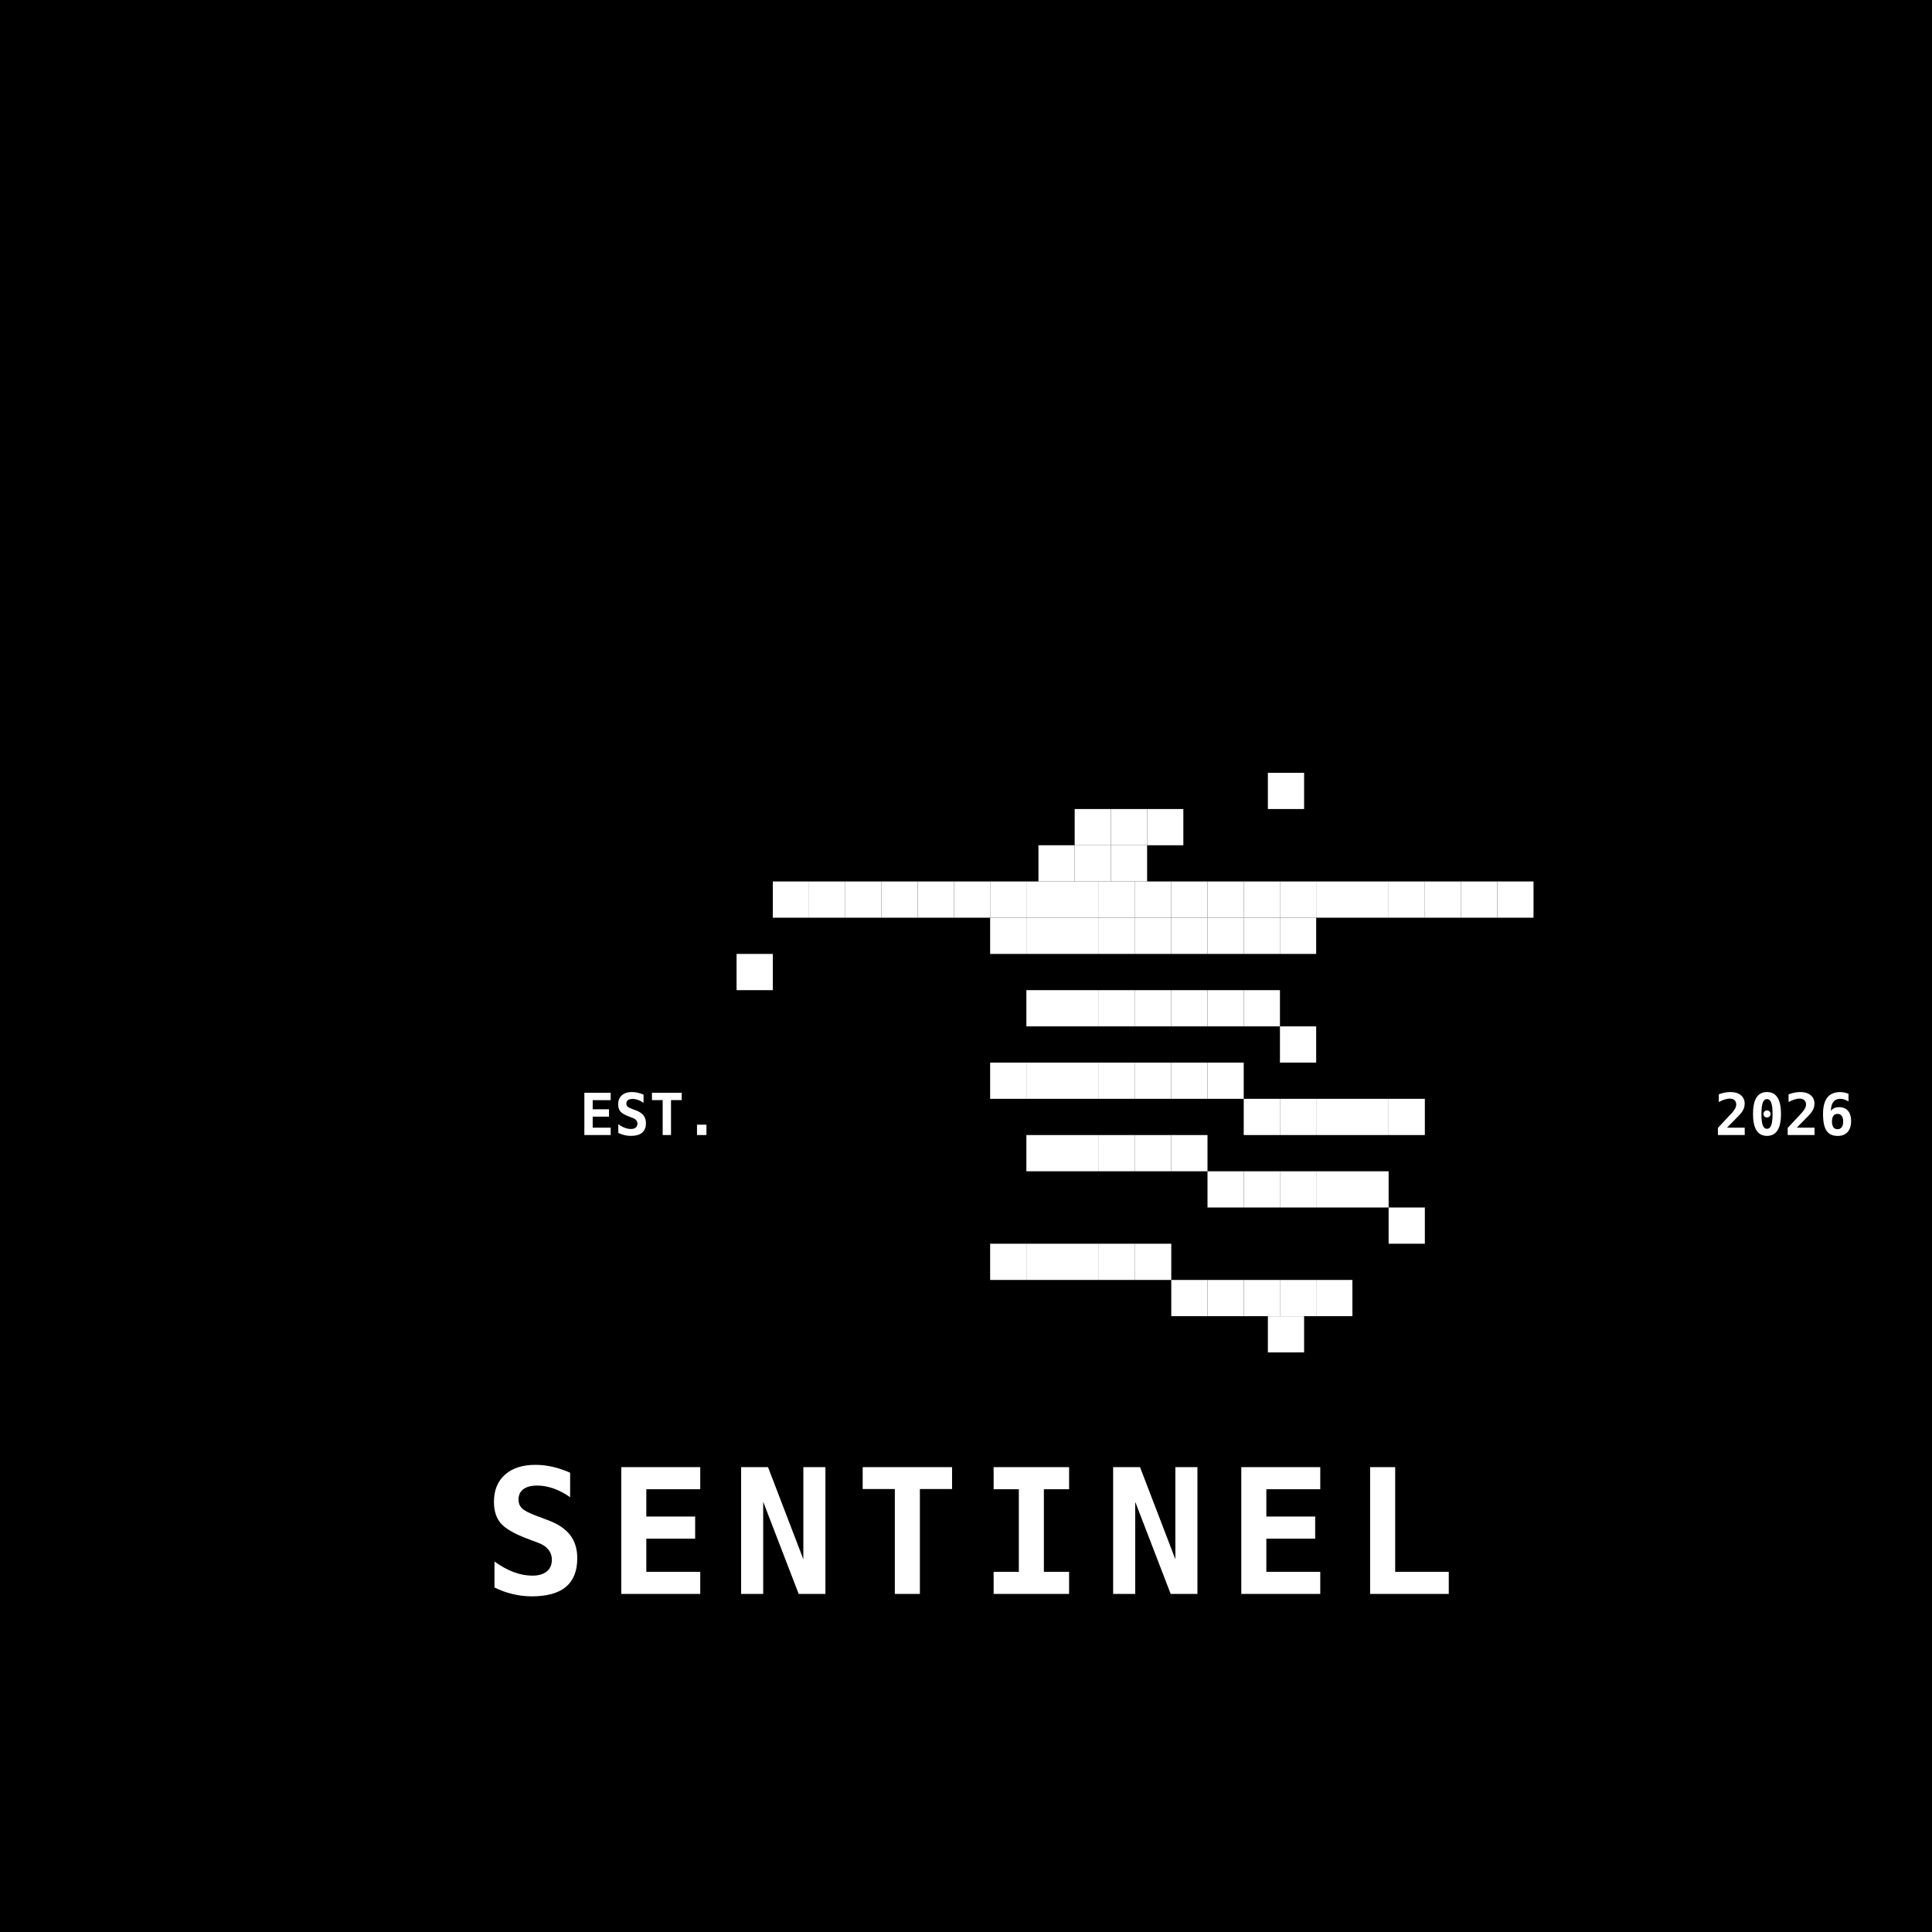
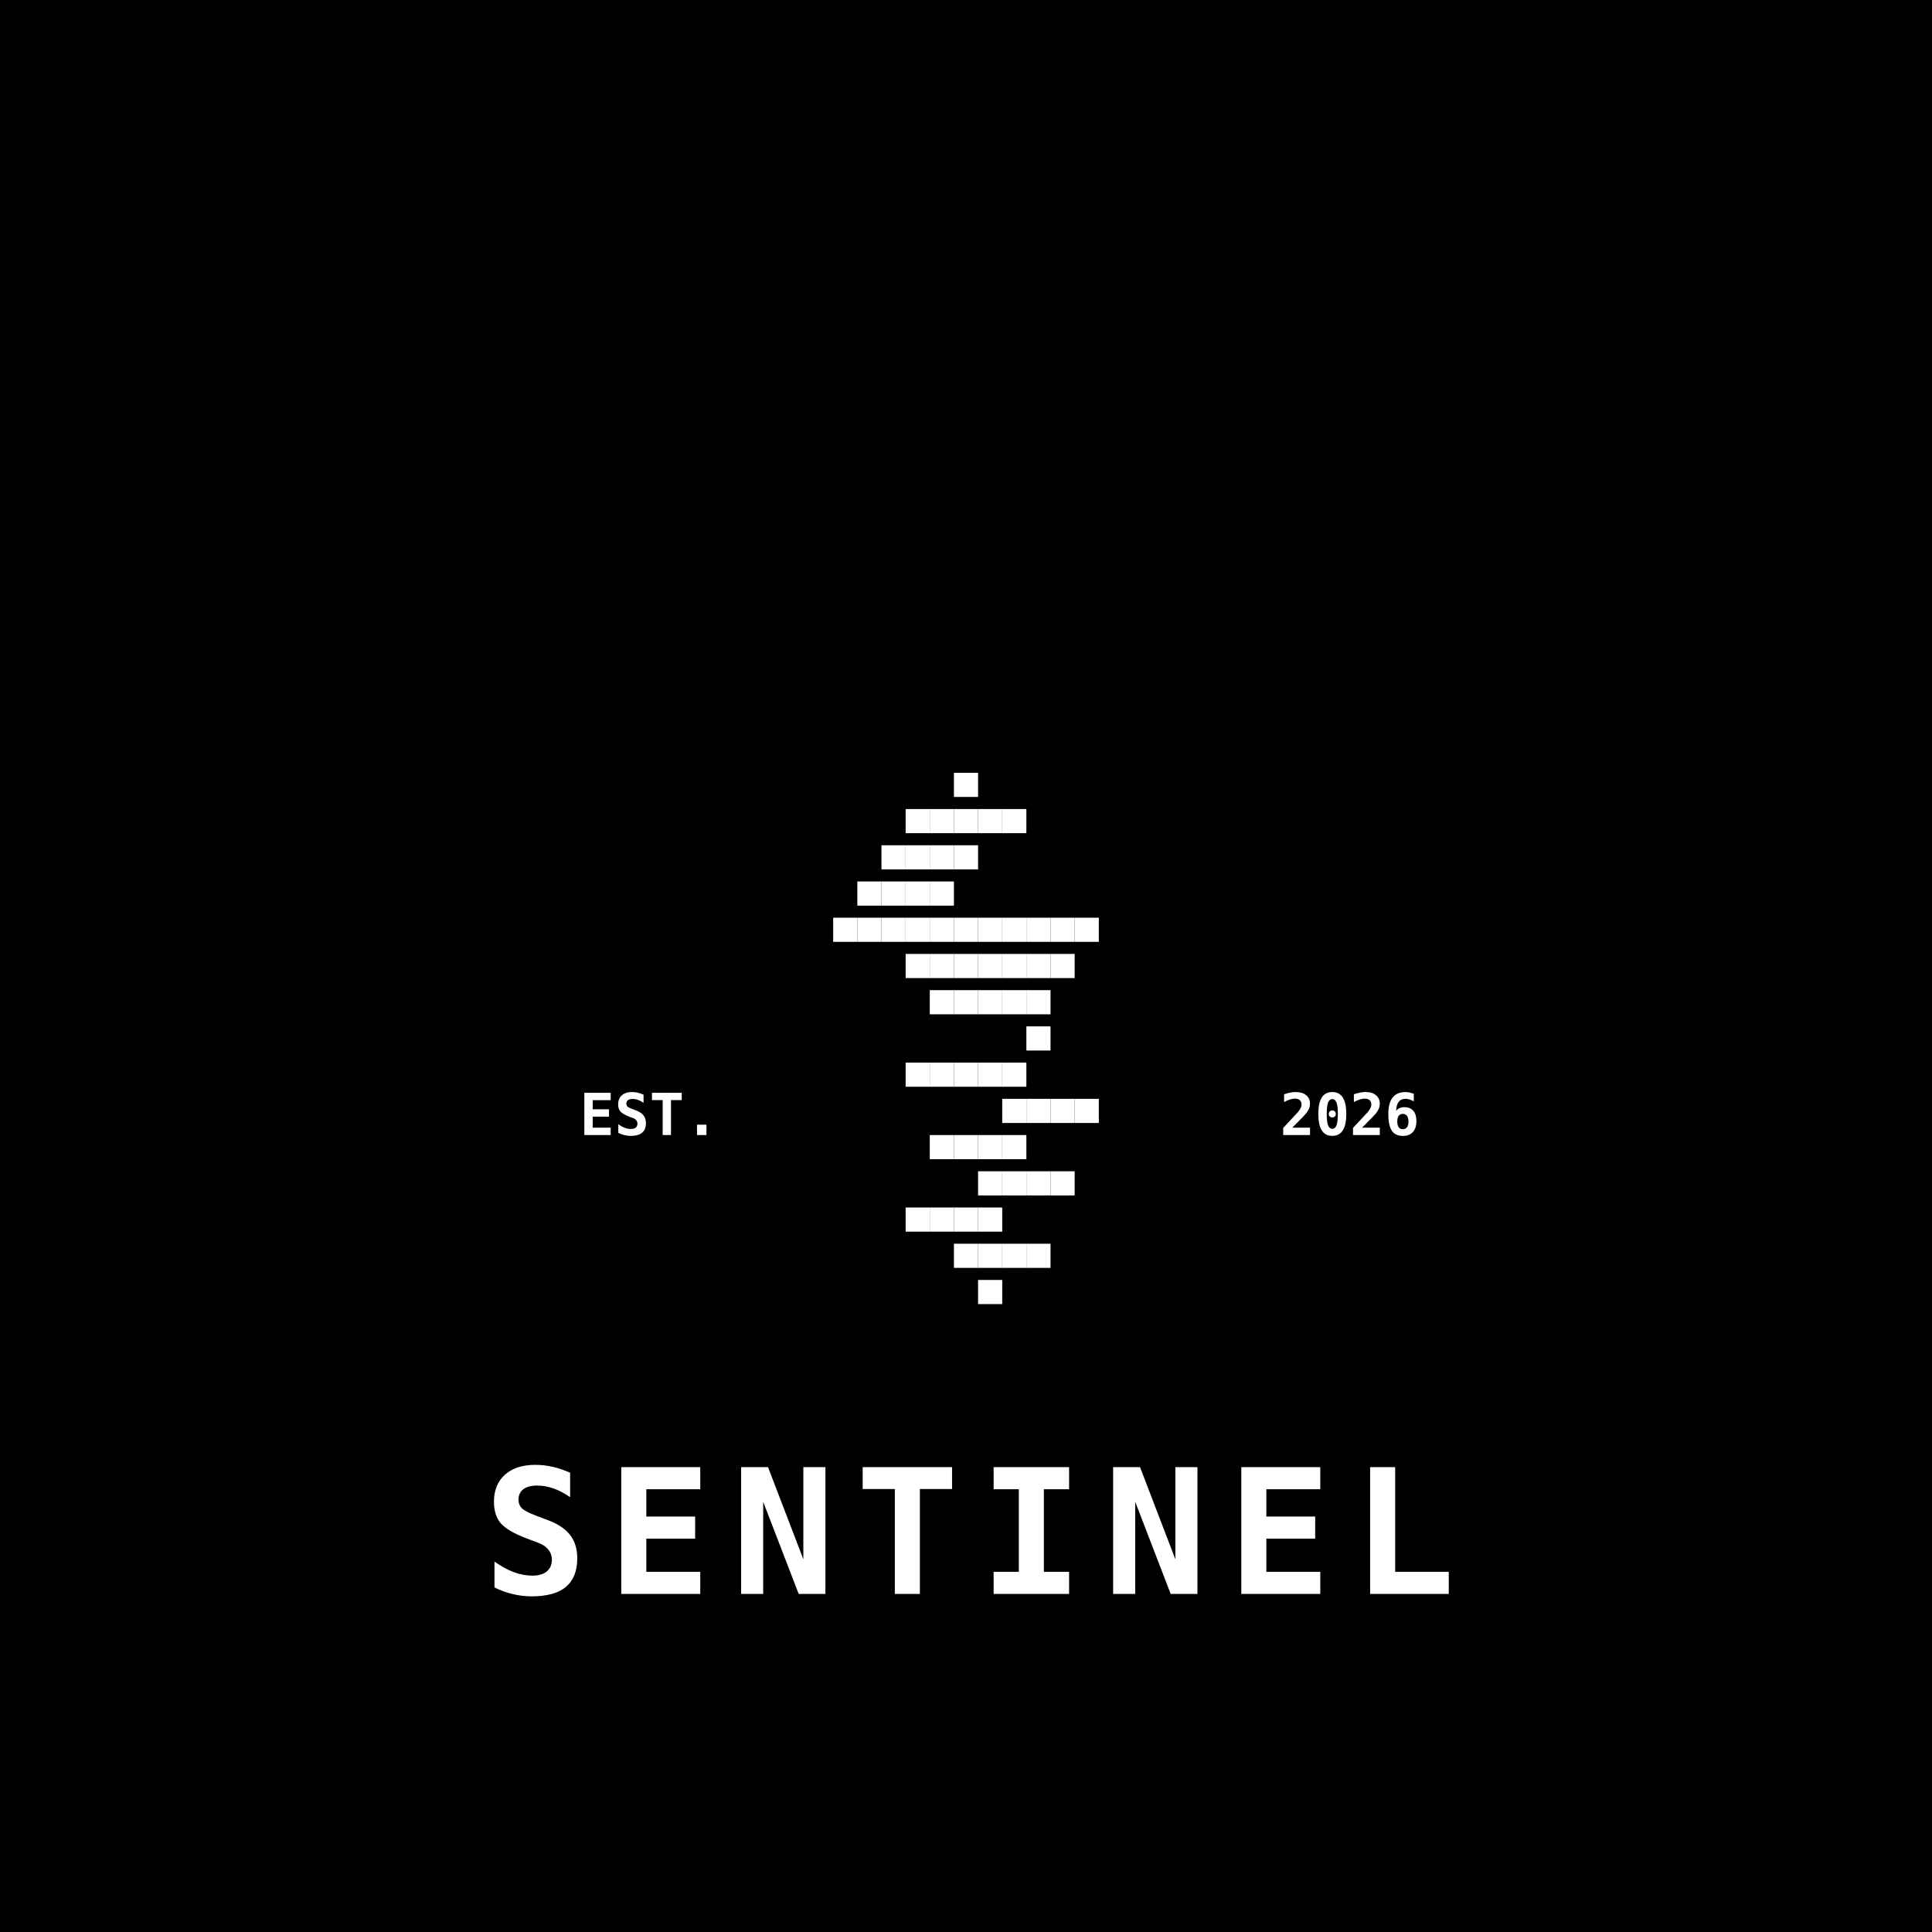
<svg xmlns="http://www.w3.org/2000/svg" viewBox="0 0 800 800" fill="none">
  <rect width="800" height="800" fill="#000000" />
+   <text x="240" y="470" font-family="monospace" font-size="24" fill="#FFFFFF" font-weight="bold">EST.</text>
  <g fill="#FFFFFF">
-     <rect x="525" y="320" width="15" height="15" />
-     <rect x="445" y="335" width="15" height="15" />
-     <rect x="460" y="335" width="15" height="15" />
-     <rect x="475" y="335" width="15" height="15" />
-     <rect x="430" y="350" width="15" height="15" />
-     <rect x="445" y="350" width="15" height="15" />
-     <rect x="460" y="350" width="15" height="15" />
-     <rect x="320" y="365" width="15" height="15" />
-     <rect x="335" y="365" width="15" height="15" />
-     <rect x="350" y="365" width="15" height="15" />
-     <rect x="365" y="365" width="15" height="15" />
-     <rect x="380" y="365" width="15" height="15" />
-     <rect x="395" y="365" width="15" height="15" />
-     <rect x="410" y="365" width="15" height="15" />
-     <rect x="425" y="365" width="15" height="15" />
-     <rect x="440" y="365" width="15" height="15" />
-     <rect x="455" y="365" width="15" height="15" />
-     <rect x="470" y="365" width="15" height="15" />
-     <rect x="485" y="365" width="15" height="15" />
-     <rect x="500" y="365" width="15" height="15" />
-     <rect x="515" y="365" width="15" height="15" />
-     <rect x="530" y="365" width="15" height="15" />
-     <rect x="545" y="365" width="15" height="15" />
-     <rect x="560" y="365" width="15" height="15" />
-     <rect x="575" y="365" width="15" height="15" />
-     <rect x="590" y="365" width="15" height="15" />
-     <rect x="605" y="365" width="15" height="15" />
-     <rect x="620" y="365" width="15" height="15" />
-     <rect x="410" y="380" width="15" height="15" />
-     <rect x="425" y="380" width="15" height="15" />
-     <rect x="440" y="380" width="15" height="15" />
-     <rect x="455" y="380" width="15" height="15" />
-     <rect x="470" y="380" width="15" height="15" />
-     <rect x="485" y="380" width="15" height="15" />
-     <rect x="500" y="380" width="15" height="15" />
-     <rect x="515" y="380" width="15" height="15" />
-     <rect x="530" y="380" width="15" height="15" />
-     <rect x="305" y="395" width="15" height="15" />
-     <rect x="425" y="410" width="15" height="15" />
-     <rect x="440" y="410" width="15" height="15" />
-     <rect x="455" y="410" width="15" height="15" />
-     <rect x="470" y="410" width="15" height="15" />
-     <rect x="485" y="410" width="15" height="15" />
-     <rect x="500" y="410" width="15" height="15" />
-     <rect x="515" y="410" width="15" height="15" />
-     <rect x="530" y="425" width="15" height="15" />
-     <rect x="410" y="440" width="15" height="15" />
-     <rect x="425" y="440" width="15" height="15" />
-     <rect x="440" y="440" width="15" height="15" />
-     <rect x="455" y="440" width="15" height="15" />
-     <rect x="470" y="440" width="15" height="15" />
-     <rect x="485" y="440" width="15" height="15" />
-     <rect x="500" y="440" width="15" height="15" />
-     <rect x="515" y="455" width="15" height="15" />
-     <rect x="530" y="455" width="15" height="15" />
-     <rect x="545" y="455" width="15" height="15" />
-     <rect x="560" y="455" width="15" height="15" />
-     <rect x="575" y="455" width="15" height="15" />
-     <rect x="425" y="470" width="15" height="15" />
-     <rect x="440" y="470" width="15" height="15" />
-     <rect x="455" y="470" width="15" height="15" />
-     <rect x="470" y="470" width="15" height="15" />
-     <rect x="485" y="470" width="15" height="15" />
-     <rect x="500" y="485" width="15" height="15" />
-     <rect x="515" y="485" width="15" height="15" />
-     <rect x="530" y="485" width="15" height="15" />
-     <rect x="545" y="485" width="15" height="15" />
-     <rect x="560" y="485" width="15" height="15" />
-     <rect x="575" y="500" width="15" height="15" />
-     <rect x="410" y="515" width="15" height="15" />
-     <rect x="425" y="515" width="15" height="15" />
-     <rect x="440" y="515" width="15" height="15" />
-     <rect x="455" y="515" width="15" height="15" />
-     <rect x="470" y="515" width="15" height="15" />
-     <rect x="485" y="530" width="15" height="15" />
-     <rect x="500" y="530" width="15" height="15" />
-     <rect x="515" y="530" width="15" height="15" />
-     <rect x="530" y="530" width="15" height="15" />
-     <rect x="545" y="530" width="15" height="15" />
-     <rect x="525" y="545" width="15" height="15" />
+     <rect x="395" y="320" width="10" height="10" />
+     <rect x="375" y="335" width="10" height="10" />
+     <rect x="385" y="335" width="10" height="10" />
+     <rect x="395" y="335" width="10" height="10" />
+     <rect x="405" y="335" width="10" height="10" />
+     <rect x="415" y="335" width="10" height="10" />
+     <rect x="365" y="350" width="10" height="10" />
+     <rect x="375" y="350" width="10" height="10" />
+     <rect x="385" y="350" width="10" height="10" />
+     <rect x="395" y="350" width="10" height="10" />
+     <rect x="355" y="365" width="10" height="10" />
+     <rect x="365" y="365" width="10" height="10" />
+     <rect x="375" y="365" width="10" height="10" />
+     <rect x="385" y="365" width="10" height="10" />
+     <rect x="345" y="380" width="10" height="10" />
+     <rect x="355" y="380" width="10" height="10" />
+     <rect x="365" y="380" width="10" height="10" />
+     <rect x="375" y="380" width="10" height="10" />
+     <rect x="385" y="380" width="10" height="10" />
+     <rect x="395" y="380" width="10" height="10" />
+     <rect x="405" y="380" width="10" height="10" />
+     <rect x="415" y="380" width="10" height="10" />
+     <rect x="425" y="380" width="10" height="10" />
+     <rect x="435" y="380" width="10" height="10" />
+     <rect x="445" y="380" width="10" height="10" />
+     <rect x="375" y="395" width="10" height="10" />
+     <rect x="385" y="395" width="10" height="10" />
+     <rect x="395" y="395" width="10" height="10" />
+     <rect x="405" y="395" width="10" height="10" />
+     <rect x="415" y="395" width="10" height="10" />
+     <rect x="425" y="395" width="10" height="10" />
+     <rect x="435" y="395" width="10" height="10" />
+     <rect x="385" y="410" width="10" height="10" />
+     <rect x="395" y="410" width="10" height="10" />
+     <rect x="405" y="410" width="10" height="10" />
+     <rect x="415" y="410" width="10" height="10" />
+     <rect x="425" y="410" width="10" height="10" />
+     <rect x="425" y="425" width="10" height="10" />
+     <rect x="375" y="440" width="10" height="10" />
+     <rect x="385" y="440" width="10" height="10" />
+     <rect x="395" y="440" width="10" height="10" />
+     <rect x="405" y="440" width="10" height="10" />
+     <rect x="415" y="440" width="10" height="10" />
+     <rect x="415" y="455" width="10" height="10" />
+     <rect x="425" y="455" width="10" height="10" />
+     <rect x="435" y="455" width="10" height="10" />
+     <rect x="445" y="455" width="10" height="10" />
+     <rect x="385" y="470" width="10" height="10" />
+     <rect x="395" y="470" width="10" height="10" />
+     <rect x="405" y="470" width="10" height="10" />
+     <rect x="415" y="470" width="10" height="10" />
+     <rect x="405" y="485" width="10" height="10" />
+     <rect x="415" y="485" width="10" height="10" />
+     <rect x="425" y="485" width="10" height="10" />
+     <rect x="435" y="485" width="10" height="10" />
+     <rect x="375" y="500" width="10" height="10" />
+     <rect x="385" y="500" width="10" height="10" />
+     <rect x="395" y="500" width="10" height="10" />
+     <rect x="405" y="500" width="10" height="10" />
+     <rect x="395" y="515" width="10" height="10" />
+     <rect x="405" y="515" width="10" height="10" />
+     <rect x="415" y="515" width="10" height="10" />
+     <rect x="425" y="515" width="10" height="10" />
+     <rect x="405" y="530" width="10" height="10" />
  </g>
-   <text x="240" y="470" font-family="monospace" font-size="24" fill="#FFFFFF" font-weight="bold">EST.</text>
-   <text x="710" y="470" font-family="monospace" font-size="24" fill="#FFFFFF" font-weight="bold">2026</text>
+   <text x="530" y="470" font-family="monospace" font-size="24" fill="#FFFFFF" font-weight="bold">2026</text>
  <text x="200" y="660" font-family="monospace" font-size="72" fill="#FFFFFF" font-weight="bold" letter-spacing="8">SENTINEL</text>
</svg>
